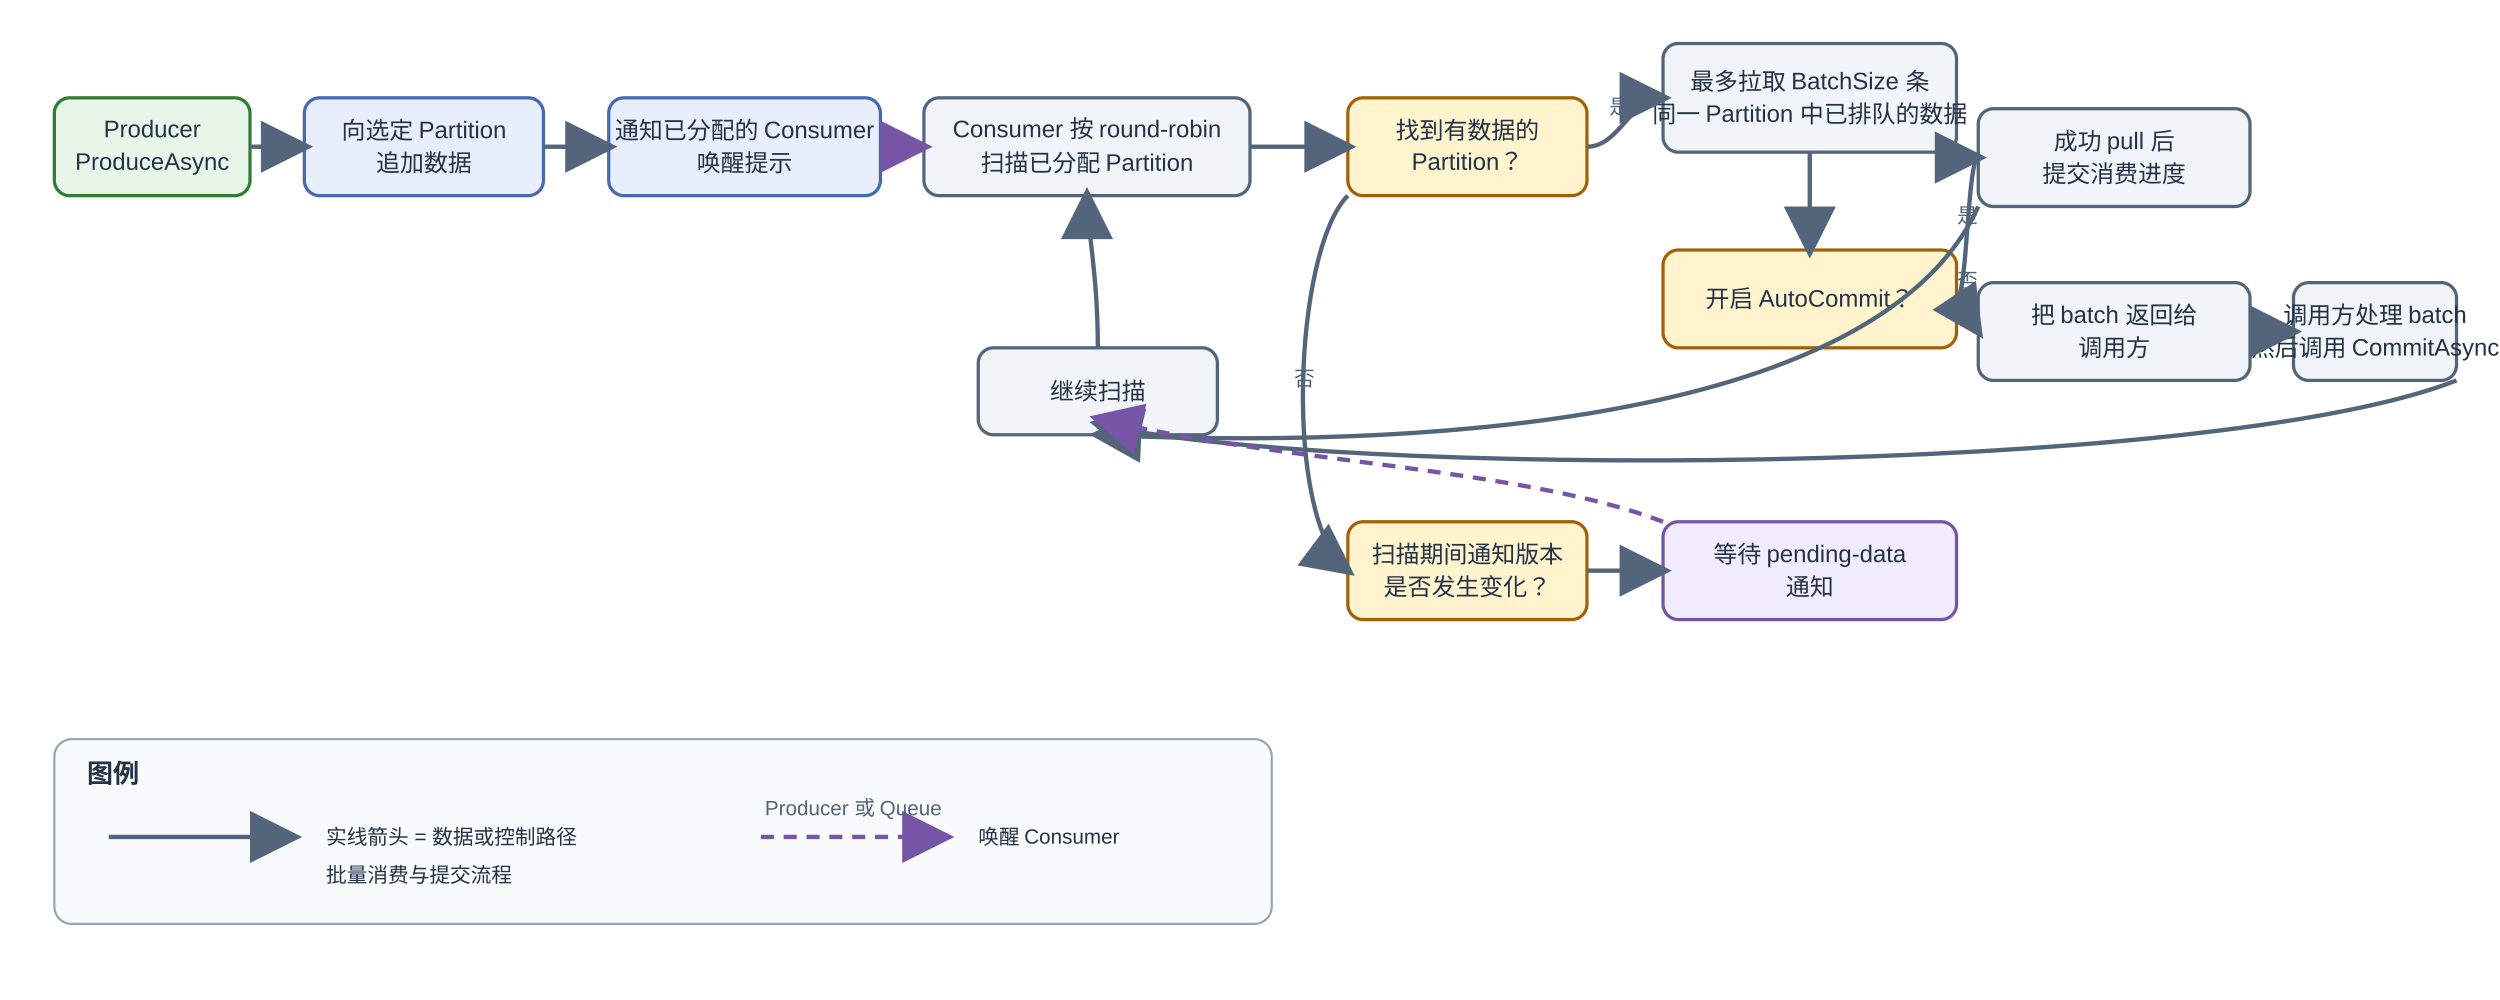
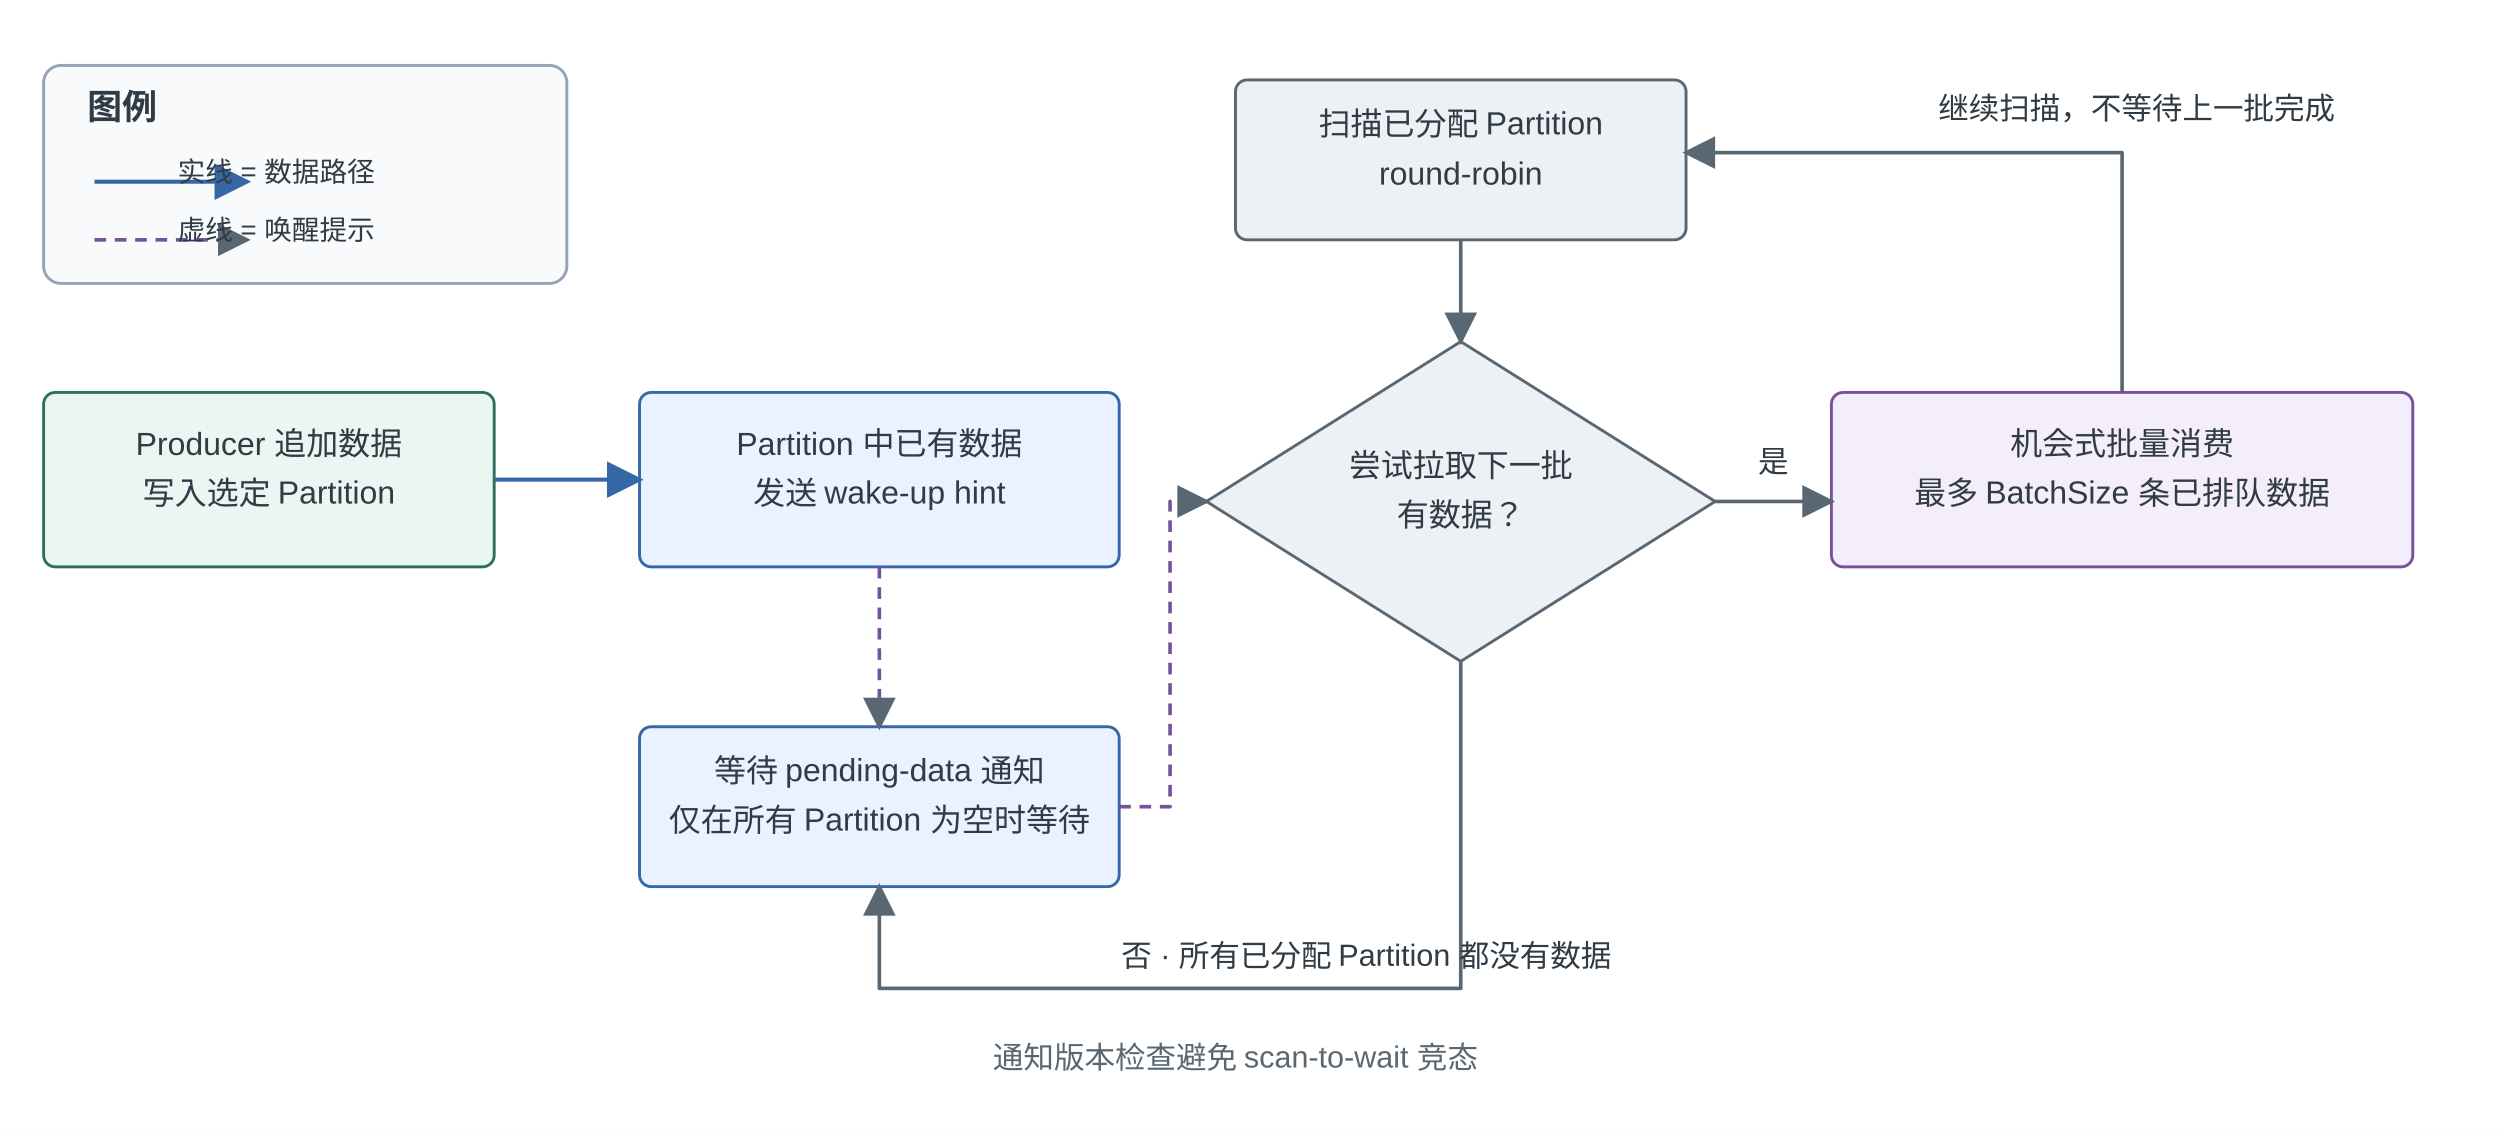
- <svg xmlns="http://www.w3.org/2000/svg" width="2300" height="920" viewBox="0 0 2300 920" role="img" aria-labelledby="title desc">
+ <svg xmlns="http://www.w3.org/2000/svg" width="1720" height="780" viewBox="0 0 1720 780" role="img" aria-labelledby="title description">
  <defs>
-     <marker id="arrow" markerWidth="12" markerHeight="12" refX="10" refY="6" orient="auto" markerUnits="strokeWidth">
-       <path d="M 0 0 L 12 6 L 0 12 z" fill="#52657a" />
+     <marker id="arrow" markerWidth="9" markerHeight="9" refX="8" refY="4.5" orient="auto" markerUnits="strokeWidth">
+       <path d="M0 0 L9 4.5 L0 9 Z" fill="#596773" />
    </marker>
-     <marker id="wake-arrow" markerWidth="12" markerHeight="12" refX="10" refY="6" orient="auto" markerUnits="strokeWidth">
-       <path d="M 0 0 L 12 6 L 0 12 z" fill="#7654a6" />
+     <marker id="blue-arrow" markerWidth="9" markerHeight="9" refX="8" refY="4.5" orient="auto" markerUnits="strokeWidth">
+       <path d="M0 0 L9 4.5 L0 9 Z" fill="#3567a7" />
+     </marker>
+     <marker id="green-arrow" markerWidth="9" markerHeight="9" refX="8" refY="4.5" orient="auto" markerUnits="strokeWidth">
+       <path d="M0 0 L9 4.5 L0 9 Z" fill="#2f6f5e" />
    </marker>
    <style>
-       .node { stroke-width: 3; }
-       .text { font-family: Arial, Helvetica, sans-serif; fill: #233247; font-size: 22px; text-anchor: middle; dominant-baseline: middle; }
-       .left { text-anchor: start; }
-       .small { font-size: 19px; }
-       .edge { fill: none; stroke: #52657a; stroke-width: 4; marker-end: url(#arrow); }
-       .wake { fill: none; stroke: #7654a6; stroke-width: 4; stroke-dasharray: 12 9; marker-end: url(#wake-arrow); }
-       .edge-label { font-family: Arial, Helvetica, sans-serif; fill: #52657a; font-size: 19px; text-anchor: middle; }
-       .group-title { font-family: Arial, Helvetica, sans-serif; fill: #233247; font-size: 24px; font-weight: 700; }
-     </style>
+     text { font-family: Arial, 'PingFang SC', 'Microsoft YaHei', sans-serif; fill:#303b44; text-anchor:middle; font-size:22px; }
+     .node { stroke-width:2; }
+     .client { fill:#e9f6f1; stroke:#2f6f5e; }
+     .core { fill:#edf1f5; stroke:#596773; }
+     .router { fill:#eaf2ff; stroke:#3567a7; }
+     .partition { fill:#eef5ff; stroke:#3567a7; }
+     .handler { fill:#f4edfb; stroke:#75529b; }
+     .store { fill:#fff4d6; stroke:#8a6a1d; }
+     .wait { fill:#eaf2ff; stroke:#3567a7; }
+     .edge { fill:none; stroke:#596773; stroke-width:2.5; marker-end:url(#arrow); stroke-linejoin:round; }
+     .data { fill:none; stroke:#3567a7; stroke-width:2.8; marker-end:url(#blue-arrow); stroke-linejoin:round; }
+     .notify { fill:none; stroke:#75529b; stroke-width:2.5; stroke-dasharray:8 6; marker-end:url(#arrow); stroke-linejoin:round; }
+     .assign { fill:none; stroke:#2f6f5e; stroke-width:2.5; stroke-dasharray:8 6; marker-end:url(#green-arrow); stroke-linejoin:round; }
+     .label { font-size:21px; }
+     .note { font-size:21px; fill:#596773; }
+     .small { font-size:19px; }
+     .group-title { font-size:24px; font-weight:700; text-anchor:start; }
+   </style>
  </defs>
-   <rect width="2300" height="920" fill="#ffffff" />
-   <rect x="50" y="90" width="180" height="90" rx="14" fill="#e8f5e9" stroke="#2e7d32" class="node" />
-   <text x="140.0" y="120.0" class="text">Producer</text>
-   <text x="140.0" y="150.0" class="text">ProduceAsync</text>
-   <rect x="280" y="90" width="220" height="90" rx="14" fill="#e8eefc" stroke="#4669b2" class="node" />
-   <text x="390.0" y="120.0" class="text">向选定 Partition</text>
-   <text x="390.0" y="150.0" class="text">追加数据</text>
-   <rect x="560" y="90" width="250" height="90" rx="14" fill="#e8eefc" stroke="#4669b2" class="node" />
-   <text x="685.0" y="120.0" class="text">通知已分配的 Consumer</text>
-   <text x="685.0" y="150.0" class="text">唤醒提示</text>
-   <rect x="850" y="90" width="300" height="90" rx="14" fill="#f1f5f9" stroke="#52657a" class="node" />
-   <text x="1000.0" y="120.0" class="text">Consumer 按 round-robin</text>
-   <text x="1000.0" y="150.0" class="text">扫描已分配 Partition</text>
-   <rect x="1240" y="90" width="220" height="90" rx="14" fill="#fff4ce" stroke="#a16207" class="node" />
-   <text x="1350.0" y="120.0" class="text">找到有数据的</text>
-   <text x="1350.0" y="150.0" class="text">Partition？</text>
-   <rect x="1530" y="40" width="270" height="100" rx="14" fill="#f1f5f9" stroke="#52657a" class="node" />
-   <text x="1665.0" y="75.0" class="text">最多拉取 BatchSize 条</text>
-   <text x="1665.0" y="105.0" class="text">同一 Partition 中已排队的数据</text>
-   <rect x="1530" y="230" width="270" height="90" rx="14" fill="#fff4ce" stroke="#a16207" class="node" />
-   <text x="1665.0" y="275.0" class="text">开启 AutoCommit？</text>
-   <rect x="1820" y="100" width="250" height="90" rx="14" fill="#f1f5f9" stroke="#52657a" class="node" />
-   <text x="1945.0" y="130.0" class="text">成功 pull 后</text>
-   <text x="1945.0" y="160.0" class="text">提交消费进度</text>
-   <rect x="1820" y="260" width="250" height="90" rx="14" fill="#f1f5f9" stroke="#52657a" class="node" />
-   <text x="1945.0" y="290.0" class="text">把 batch 返回给</text>
-   <text x="1945.0" y="320.0" class="text">调用方</text>
-   <rect x="2110" y="260" width="150" height="90" rx="14" fill="#f1f5f9" stroke="#52657a" class="node" />
-   <text x="2185.0" y="290.0" class="text">调用方处理 batch</text>
-   <text x="2185.0" y="320.0" class="text">然后调用 CommitAsync</text>
-   <rect x="900" y="320" width="220" height="80" rx="14" fill="#f1f5f9" stroke="#52657a" class="node" />
-   <text x="1010.0" y="360.0" class="text">继续扫描</text>
-   <rect x="1240" y="480" width="220" height="90" rx="14" fill="#fff4ce" stroke="#a16207" class="node" />
-   <text x="1350.0" y="510.0" class="text">扫描期间通知版本</text>
-   <text x="1350.0" y="540.0" class="text">是否发生变化？</text>
-   <rect x="1530" y="480" width="270" height="90" rx="14" fill="#f1ecff" stroke="#7654a6" class="node" />
-   <text x="1665.0" y="510.0" class="text">等待 pending-data</text>
-   <text x="1665.0" y="540.0" class="text">通知</text>
-   <path d="M 230 135 L 280 135" class="edge" />
-   <path d="M 500 135 L 560 135" class="edge" />
-   <path d="M 810 135 L 850 135" class="wake" />
-   <path d="M 1150 135 L 1240 135" class="edge" />
-   <path d="M 1460 135 C 1490 135 1500 90 1530 90" class="edge" />
-   <text x="1490" y="105" class="edge-label">是</text>
-   <path d="M 1665 140 L 1665 230" class="edge" />
-   <path d="M 1800 275 C 1810 275 1810 145 1820 145" class="edge" />
-   <text x="1810" y="205" class="edge-label">是</text>
-   <path d="M 1800 275 L 1820 305" class="edge" />
-   <text x="1810" y="265" class="edge-label">否</text>
-   <path d="M 2070 305 L 2110 305" class="edge" />
-   <path d="M 1820 190 C 1720 410 1220 410 1010 400" class="edge" />
-   <path d="M 2260 350 C 2030 440 1220 440 1010 390" class="edge" />
-   <path d="M 1010 320 C 1010 250 1000 210 1000 180" class="edge" />
-   <path d="M 1240 180 C 1190 230 1180 480 1240 525" class="edge" />
-   <text x="1200" y="355" class="edge-label">否</text>
-   <path d="M 1460 525 L 1530 525" class="edge" />
-   <path d="M 1530 480 C 1400 430 1170 425 1010 385" class="wake" />
-   <rect x="50" y="680" width="1120" height="170" rx="16" fill="#f8fafc" stroke="#94a3b8" stroke-width="2" />
-   <text x="80" y="720" class="group-title">图例</text>
-   <path d="M 100 770 L 270 770" class="edge" />
-   <text x="300" y="770" class="text small left">实线箭头 = 数据或控制路径</text>
-   <text x="300" y="805" class="text small left">批量消费与提交流程</text>
-   <path d="M 700 770 L 870 770" class="wake" />
-   <text x="785" y="750" class="edge-label">Producer 或 Queue</text>
-   <text x="900" y="770" class="text small left">唤醒 Consumer</text>
+   <rect width="1720" height="780" fill="white" />
+   <rect class="node client" x="30" y="270" width="310" height="120" rx="8" />
+   <text x="185.0" y="313.0" class="">Producer 追加数据</text>
+   <text x="185.0" y="347.0" class="">写入选定 Partition</text>
+   <rect class="node router" x="440" y="270" width="330" height="120" rx="8" />
+   <text x="605.0" y="313.0" class="">Partition 中已有数据</text>
+   <text x="605.0" y="347.0" class="">发送 wake-up hint</text>
+   <rect class="node wait" x="440" y="500" width="330" height="110" rx="8" />
+   <text x="605.0" y="538.0" class="">等待 pending-data 通知</text>
+   <text x="605.0" y="572.0" class="">仅在所有 Partition 为空时等待</text>
+   <rect class="node core" x="850" y="55" width="310" height="110" rx="8" />
+   <text x="1005.0" y="93.0" class="">扫描已分配 Partition</text>
+   <text x="1005.0" y="127.0" class="">round-robin</text>
+   <path class="node core" d="M1005 235 L1180 345 L1005 455 L830 345 Z" />
+   <text x="1005" y="328" class="">尝试拉取下一批</text>
+   <text x="1005" y="362" class="">有数据？</text>
+   <rect class="node handler" x="1260" y="270" width="400" height="120" rx="8" />
+   <text x="1460.0" y="313.0" class="">机会式批量消费</text>
+   <text x="1460.0" y="347.0" class="">最多 BatchSize 条已排队数据</text>
+   <path class="data" d="M340 330 H440" />
+   <path class="notify" d="M605 390 V500" />
+   <path class="notify" d="M770 555 H805 V345 H830" />
+   <path class="edge" d="M1005 165 V235" />
+   <path class="edge" d="M1180 345 H1260" />
+   <text x="1220" y="325" class="label">是</text>
+   <path class="edge" d="M1460 270 V105 H1160" />
+   <text x="1470" y="82" class="label">继续扫描，不等待上一批完成</text>
+   <path class="edge" d="M1005 455 V680 H605 V610" />
+   <text x="940" y="665" class="label">否 · 所有已分配 Partition 都没有数据</text>
+   <text x="850" y="735" class="note">通知版本检查避免 scan-to-wait 竞态</text>
+   <rect x="30" y="45" width="360" height="150" rx="12" fill="#f8fafc" stroke="#94a3b8" stroke-width="2" />
+   <text x="60" y="82" class="group-title">图例</text>
+   <path class="data" d="M65 125 H170" />
+   <text x="190" y="125" class="small" text-anchor="start">实线 = 数据路径</text>
+   <path class="notify" d="M65 165 H170" />
+   <text x="190" y="165" class="small" text-anchor="start">虚线 = 唤醒提示</text>
</svg>
